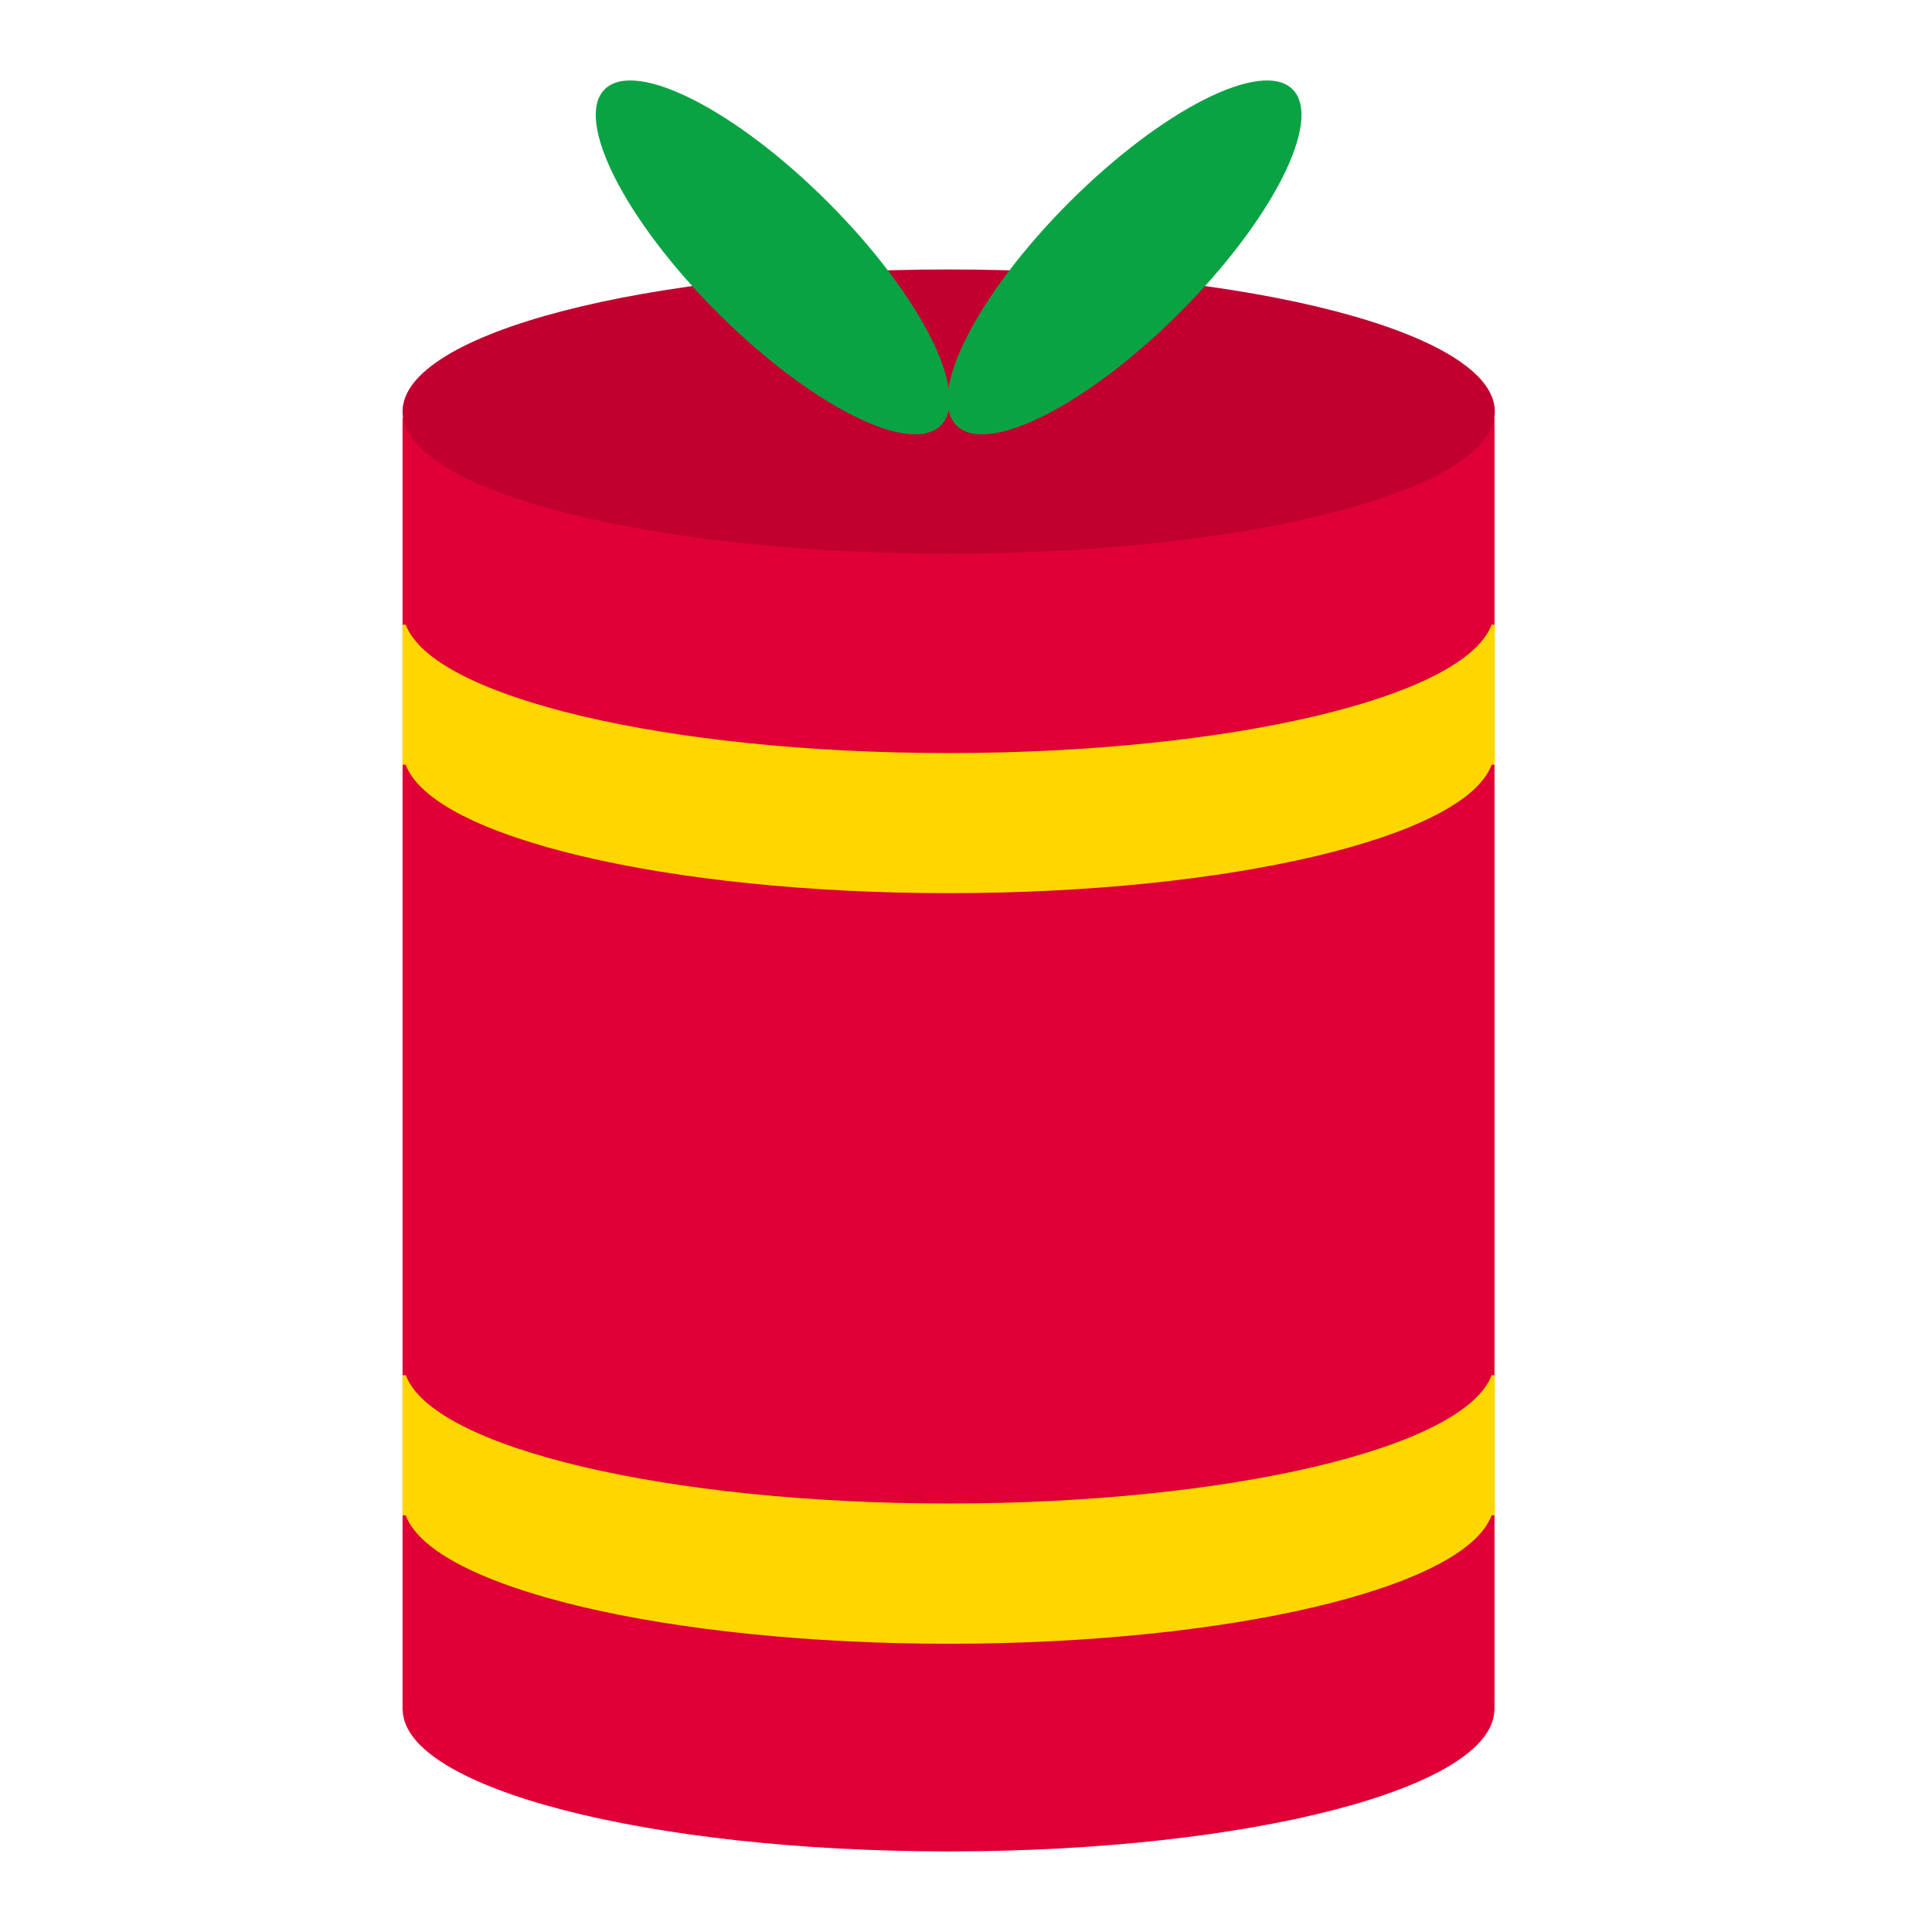
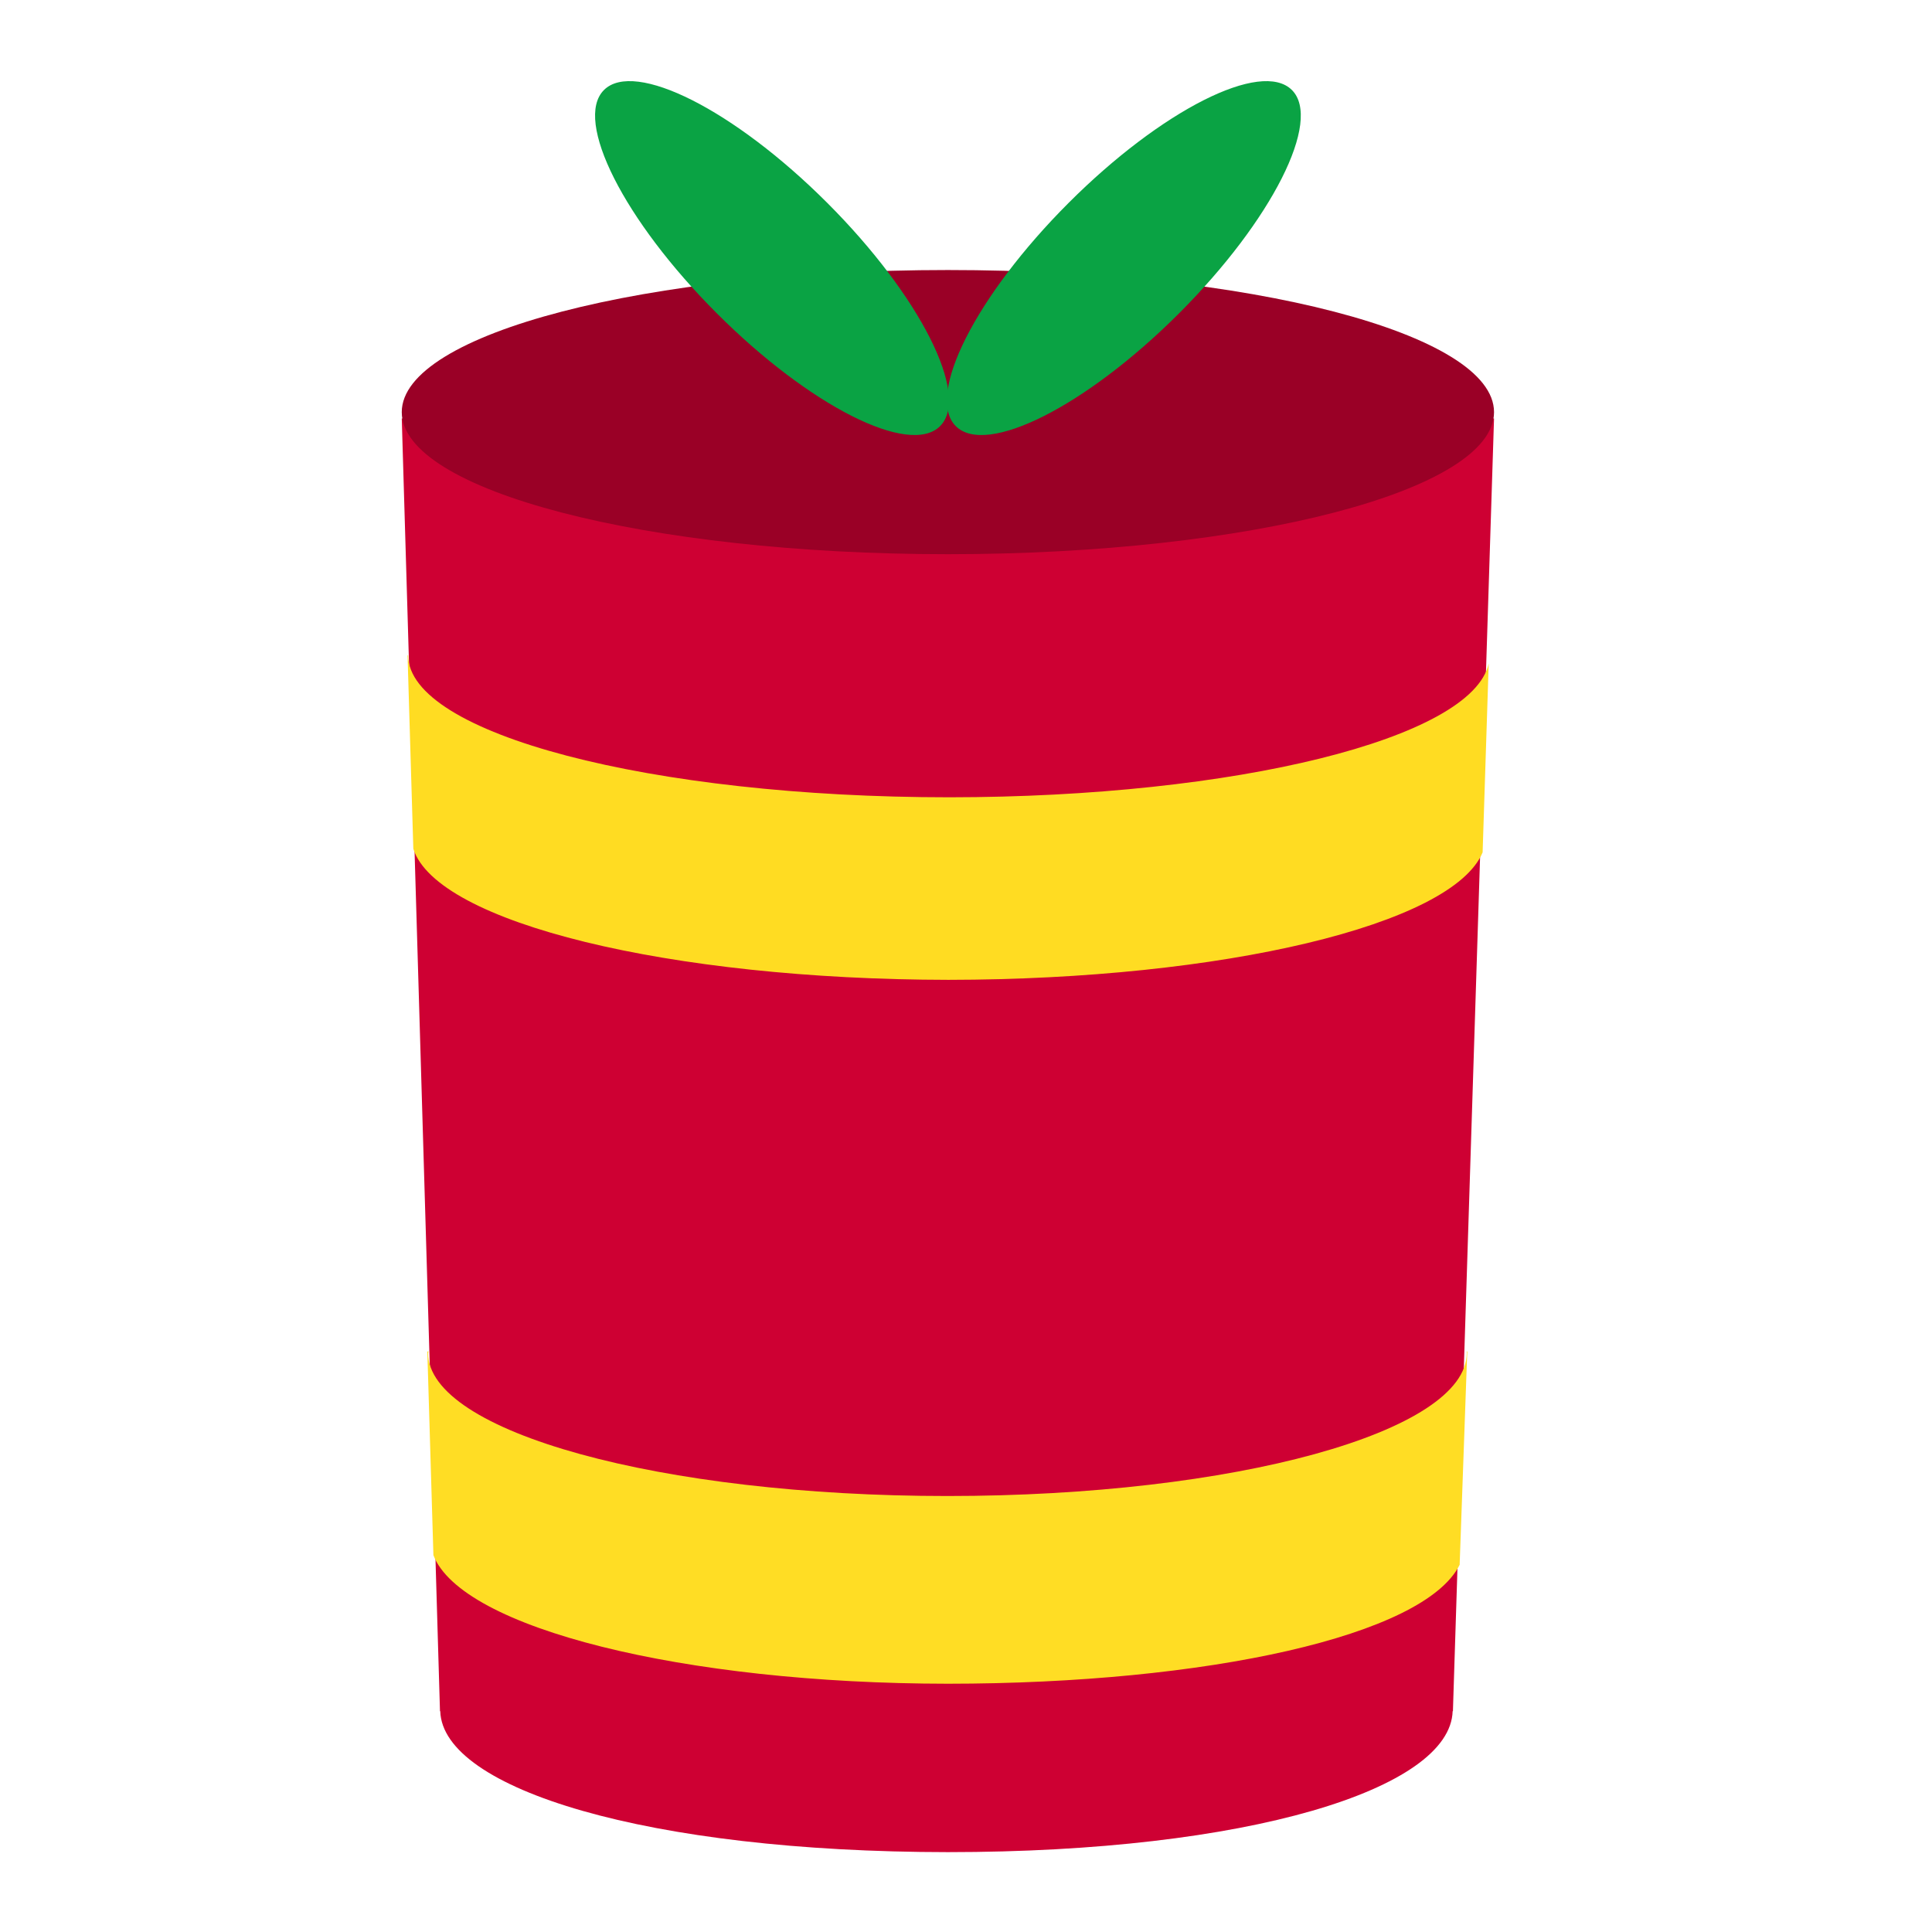
<svg xmlns="http://www.w3.org/2000/svg" width="48" height="48" viewBox="0 0 12.7 12.7" version="1.1" id="svg1">
  <defs id="defs1" />
-   <g id="layer1" transform="translate(-192.4198,-1.044755)">
-     <path id="ellipse1" style="display:inline;fill:#df0037;fill-opacity:1;stroke:#000009;stroke-width:0;stroke-linecap:round;stroke-linejoin:round;paint-order:stroke fill markers" d="m 195.066,3.791 v 8.49 0.007 h 0.001 a 3.59,0.934 0 0 0 3.588,0.927 3.59,0.934 0 0 0 3.588,-0.927 h 0.001 v -0.007 -8.49 z" />
-     <ellipse style="display:inline;fill:#c1002f;fill-opacity:1;stroke:#9b4400;stroke-width:0;stroke-linecap:round;stroke-linejoin:round;stroke-dasharray:none;stroke-opacity:1;paint-order:stroke fill markers" id="path1" cx="198.656" cy="3.75" rx="3.59" ry="0.934" />
-     <path id="rect2-3" style="display:inline;fill:#ffd700;fill-opacity:1;stroke:#000009;stroke-width:0;stroke-linecap:round;stroke-linejoin:round;paint-order:stroke fill markers" d="m 195.066,5.151 v 0.831 0.09 h 0.021 a 3.59,0.934 0 0 0 3.569,0.844 3.59,0.934 0 0 0 3.569,-0.844 h 0.021 v -0.09 a 3.59,0.934 0 0 0 5e-5,-1.939e-4 3.59,0.934 0 0 0 -5e-5,-6.6e-4 V 5.151 h -0.021 a 3.59,0.934 0 0 1 -3.569,0.844 3.59,0.934 0 0 1 -3.569,-0.844 z" />
-     <path id="path3" style="display:inline;fill:#ffd700;fill-opacity:1;stroke:#000009;stroke-width:0;stroke-linecap:round;stroke-linejoin:round;paint-order:stroke fill markers" d="m 195.066,10.085 v 0.831 0.09 h 0.021 a 3.59,0.934 0 0 0 3.569,0.844 3.59,0.934 0 0 0 3.569,-0.844 h 0.021 v -0.09 a 3.59,0.934 0 0 0 5e-5,-1.84e-4 3.59,0.934 0 0 0 -5e-5,-6.6e-4 v -0.831 h -0.021 a 3.59,0.934 0 0 1 -3.569,0.844 3.59,0.934 0 0 1 -3.569,-0.844 z" />
-     <g id="g17" transform="matrix(0.09221723,0,0,0.09221723,184.398,-15.25222)">
-       <ellipse style="fill:#0aa344;fill-opacity:1;stroke:#000009;stroke-width:0;stroke-linecap:round;stroke-linejoin:round;stroke-dasharray:none;paint-order:stroke fill markers" id="path16" cx="256.129" cy="19.745" rx="5.567" ry="16.942" transform="rotate(45)" />
-       <ellipse style="fill:#0aa344;fill-opacity:1;stroke:#000009;stroke-width:0;stroke-linecap:round;stroke-linejoin:round;stroke-dasharray:none;paint-order:stroke fill markers" id="ellipse16" cx="-37.479" cy="238.394" rx="5.567" ry="16.942" transform="rotate(-45)" />
-     </g>
+   <path id="ellipse1" style="display:inline;fill:#ce0033;fill-opacity:1;stroke:#000009;stroke-width:0;stroke-linecap:round;stroke-linejoin:round;paint-order:stroke fill markers" d="m 2.641,2.751 0.251,8.49 v 0.007 h 0.002 c 0.015,0.513 1.366,0.926 3.337,0.927 1.971,-2.11e-4 3.303,-0.414 3.318,-0.927 h 0.002 v -0.007 L 9.821,2.751 Z" />
+   <ellipse style="display:inline;fill:#9a0026;fill-opacity:1;stroke:#9b4400;stroke-width:0;stroke-linecap:round;stroke-linejoin:round;stroke-dasharray:none;stroke-opacity:1;paint-order:stroke fill markers" id="path1" cx="6.231" cy="2.709" rx="3.59" ry="0.934" />
+   <g id="g17" transform="matrix(0.09221727,0,0,0.09221727,-8.026323,-16.2925)" style="display:inline">
+     <ellipse style="display:inline;fill:#0aa344;fill-opacity:1;stroke:#000009;stroke-width:0;stroke-linecap:round;stroke-linejoin:round;stroke-dasharray:none;paint-order:stroke fill markers" id="path16" cx="256.129" cy="19.745" rx="5.567" ry="16.942" transform="rotate(45)" />
+     <ellipse style="display:inline;fill:#0aa344;fill-opacity:1;stroke:#000009;stroke-width:0;stroke-linecap:round;stroke-linejoin:round;stroke-dasharray:none;paint-order:stroke fill markers" id="ellipse16" cx="-37.479" cy="238.394" rx="5.567" ry="16.942" transform="rotate(-45)" />
  </g>
+   <path id="ellipse1-1-3" style="display:inline;fill:#ffdc22;fill-opacity:1;stroke:#000009;stroke-width:0;stroke-linecap:round;stroke-linejoin:round;paint-order:stroke fill markers" d="m 2.679,4.308 0.038,1.272 A 3.545,0.941 0 0 0 6.235,6.441 3.545,0.941 0 0 0 9.746,5.603 L 9.786,4.362 A 3.558,0.934 0 0 1 6.241,5.241 3.558,0.934 0 0 1 2.683,4.308 Z" />
+   <path id="ellipse1-0-1" style="display:inline;fill:#ffdd24;fill-opacity:1;stroke:#000009;stroke-width:0;stroke-linecap:round;stroke-linejoin:round;paint-order:stroke fill markers" d="m 2.809,8.884 0.04,1.339 c 0.185,0.48 1.643,0.844 3.382,0.845 1.7,-4.4e-4 3.132,-0.314 3.364,-0.782 l 0.05,-1.402 h -0.004 c 4.4e-4,0.003 6.284e-4,0.006 8.25e-4,0.009 -3.85e-5,0.52 -1.528,0.941 -3.414,0.941 -1.885,4.4e-6 -3.414,-0.421 -3.414,-0.941 8.456e-4,-0.003 0.002,-0.006 0.003,-0.009 z" />
</svg>
